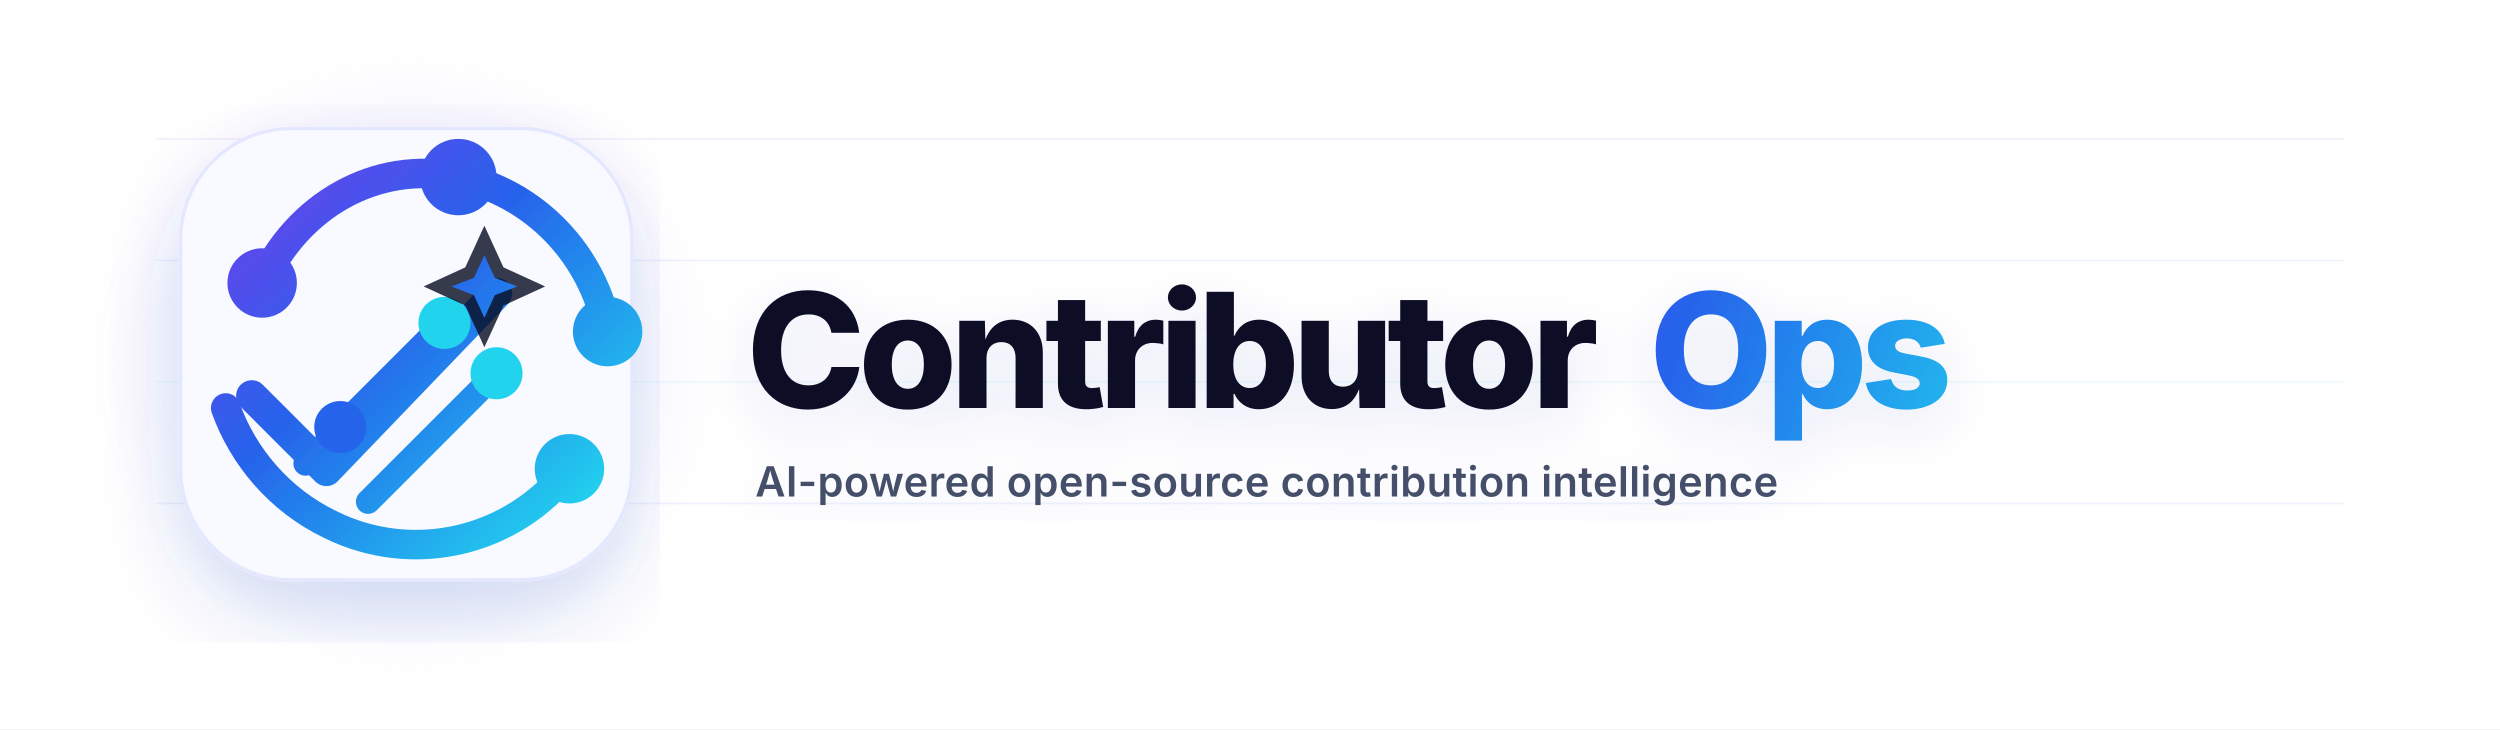
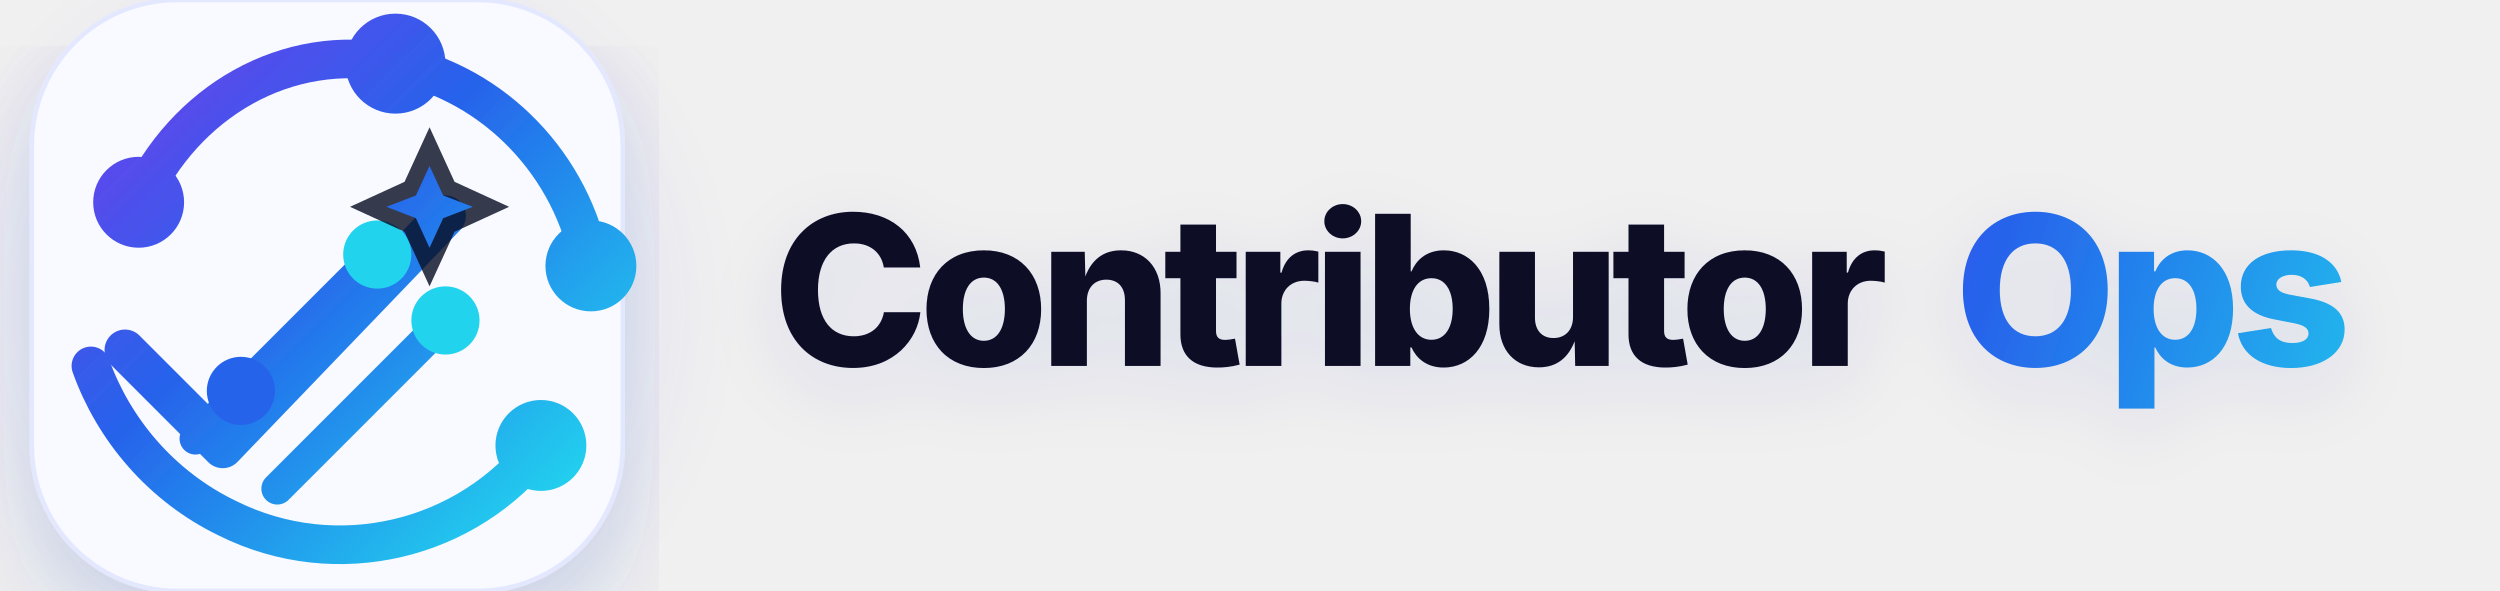
- <svg xmlns="http://www.w3.org/2000/svg" width="1440" height="420" viewBox="0 0 1440 420" fill="none" role="img" aria-labelledby="title desc">
+ <svg xmlns="http://www.w3.org/2000/svg" width="1100" height="260" viewBox="90 74 1100 260" fill="none" role="img" aria-labelledby="title desc">
  <defs>
    <linearGradient id="aiGradient" x1="110" y1="90" x2="325" y2="310" gradientUnits="userSpaceOnUse">
      <stop offset="0" stop-color="#7C3AED" />
      <stop offset="0.48" stop-color="#2563EB" />
      <stop offset="1" stop-color="#22D3EE" />
    </linearGradient>
    <linearGradient id="opsGradient" x1="770" y1="128" x2="1180" y2="260" gradientUnits="userSpaceOnUse">
      <stop offset="0" stop-color="#7C3AED" />
      <stop offset="0.48" stop-color="#2563EB" />
      <stop offset="1" stop-color="#22D3EE" />
    </linearGradient>
    <radialGradient id="softGlow" cx="0" cy="0" r="1" gradientUnits="userSpaceOnUse" gradientTransform="translate(235 210) rotate(90) scale(180)">
      <stop stop-color="#22D3EE" stop-opacity="0.18" />
      <stop offset="0.45" stop-color="#2563EB" stop-opacity="0.10" />
      <stop offset="1" stop-color="#7C3AED" stop-opacity="0" />
    </radialGradient>
    <filter id="cardShadow" x="50" y="40" width="330" height="330" filterUnits="userSpaceOnUse" color-interpolation-filters="sRGB">
      <feDropShadow dx="0" dy="20" stdDeviation="24" flood-color="#1E40AF" flood-opacity="0.16" />
    </filter>
    <filter id="textShadow" x="400" y="80" width="850" height="220" filterUnits="userSpaceOnUse" color-interpolation-filters="sRGB">
      <feDropShadow dx="0" dy="10" stdDeviation="16" flood-color="#1E40AF" flood-opacity="0.10" />
    </filter>
  </defs>
-   <rect width="1440" height="420" rx="0" fill="#FFFFFF" />
  <circle cx="235" cy="210" r="190" fill="url(#softGlow)" />
-   <g opacity="0.08">
-     <path d="M90 80H1350" stroke="#7C3AED" stroke-width="1" />
-     <path d="M90 150H1350" stroke="#2563EB" stroke-width="1" />
-     <path d="M90 220H1350" stroke="#22D3EE" stroke-width="1" />
-     <path d="M90 290H1350" stroke="#2563EB" stroke-width="1" />
-   </g>
  <g filter="url(#cardShadow)">
    <rect x="104" y="74" width="260" height="260" rx="64" fill="#F8FAFF" stroke="#E4E8FF" stroke-width="2" />
    <path d="M151 163C171 119 216 92 264 102C308 111 342 147 350 191" stroke="url(#aiGradient)" stroke-width="17" stroke-linecap="round" />
    <path d="M328 270C296 312 238 326 190 302C161 288 140 263 130 235" stroke="url(#aiGradient)" stroke-width="17" stroke-linecap="round" />
    <path d="M145 228L188 271L286 169" stroke="url(#aiGradient)" stroke-width="18" stroke-linecap="round" stroke-linejoin="round" />
    <path d="M196 246L256 186" stroke="url(#aiGradient)" stroke-width="14" stroke-linecap="round" />
    <path d="M212 289L286 215" stroke="url(#aiGradient)" stroke-width="14" stroke-linecap="round" />
    <path d="M176 267L238 205" stroke="url(#aiGradient)" stroke-width="14" stroke-linecap="round" />
    <circle cx="151" cy="163" r="20" fill="url(#aiGradient)" />
    <circle cx="264" cy="102" r="22" fill="url(#aiGradient)" />
    <circle cx="350" cy="191" r="20" fill="url(#aiGradient)" />
    <circle cx="328" cy="270" r="20" fill="url(#aiGradient)" />
    <circle cx="196" cy="246" r="15" fill="#2563EB" />
    <circle cx="256" cy="186" r="15" fill="#22D3EE" />
    <circle cx="286" cy="215" r="15" fill="#22D3EE" />
    <path d="M279 130L290 154L314 165L290 176L279 200L268 176L244 165L268 154L279 130Z" fill="#0B1026" opacity="0.82" />
    <path d="M279 147L285 160L298 165L285 170L279 183L273 170L260 165L273 160L279 147Z" fill="url(#aiGradient)" />
  </g>
  <g filter="url(#textShadow)">
    <text x="430" y="235" font-family="Inter, Space Grotesk, Segoe UI, Arial, sans-serif" font-size="92" font-weight="800" letter-spacing="-4" fill="#0B1026">Contributor</text>
    <text x="950" y="235" font-family="Inter, Space Grotesk, Segoe UI, Arial, sans-serif" font-size="92" font-weight="800" letter-spacing="-4" fill="url(#opsGradient)">Ops</text>
-     <text x="435" y="286" font-family="Inter, Segoe UI, Arial, sans-serif" font-size="24" font-weight="600" letter-spacing="0.2" fill="#44506A">AI-powered open-source contribution intelligence</text>
  </g>
</svg>
